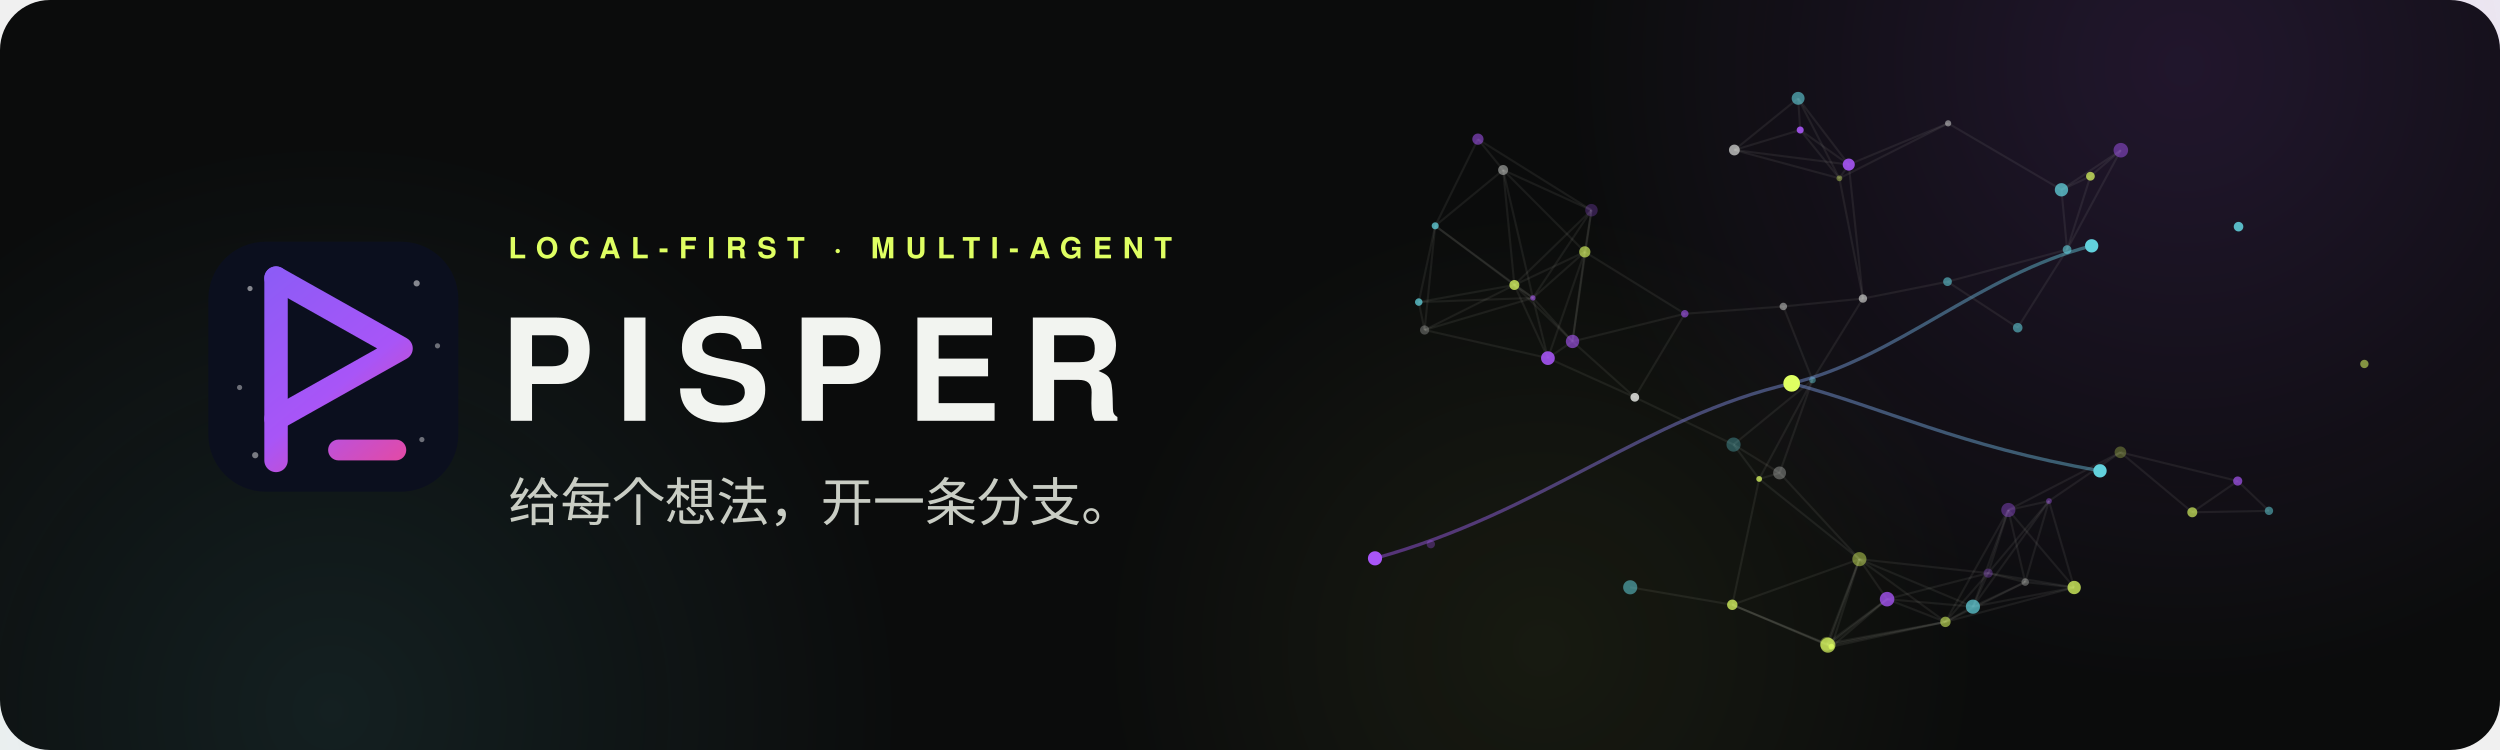
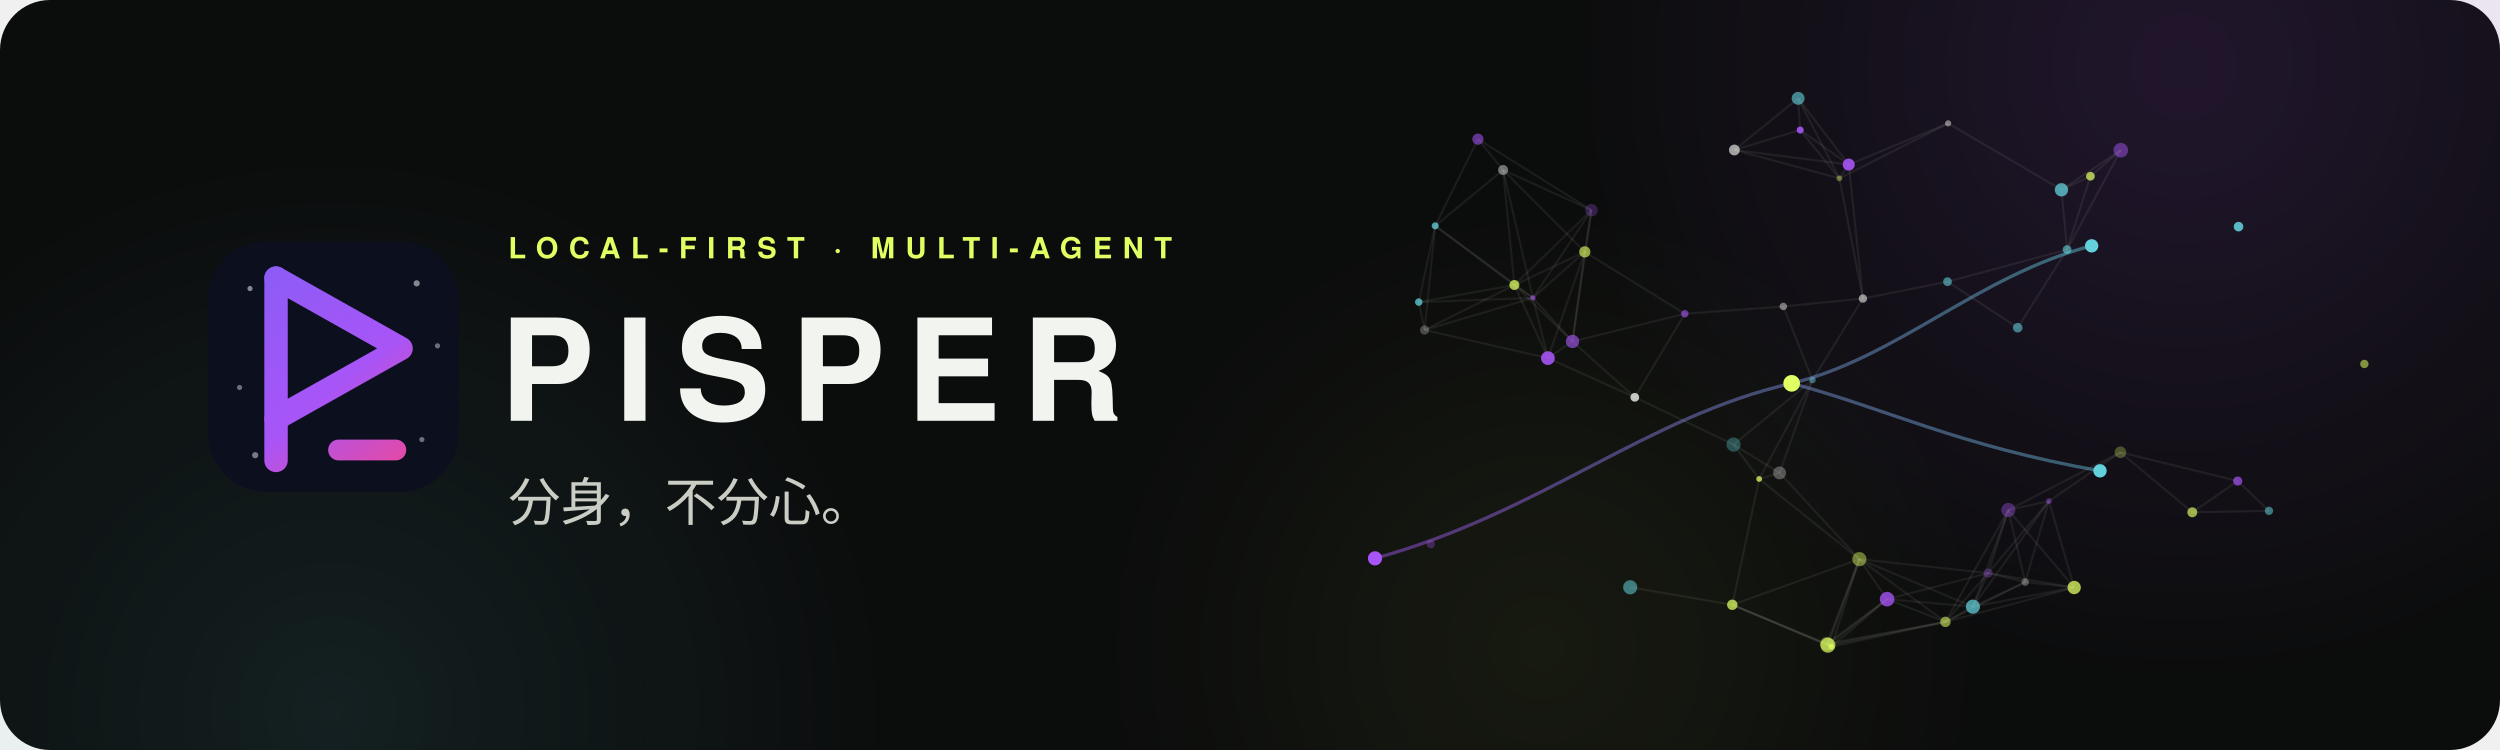
- <svg xmlns="http://www.w3.org/2000/svg" viewBox="0 0 1200 360" role="img" aria-label="Pisper — 给每个想法，开一条分支">
+ <svg xmlns="http://www.w3.org/2000/svg" viewBox="0 0 1200 360" role="img" aria-label="Pisper — 分身，不分心">
  <defs>
    <linearGradient id="pa" x1="9" y1="6" x2="40" y2="44" gradientUnits="userSpaceOnUse">
      <stop offset="0" stop-color="#8B5CF6" />
      <stop offset="0.55" stop-color="#A855F7" />
      <stop offset="1" stop-color="#EC4899" />
    </linearGradient>
    <linearGradient id="branch" x1="660" y1="268" x2="1010" y2="120" gradientUnits="userSpaceOnUse">
      <stop offset="0" stop-color="#A855F7" />
      <stop offset="1" stop-color="#62D1DC" />
    </linearGradient>
    <radialGradient id="gP">
      <stop offset="0" stop-color="#A855F7" stop-opacity="0.14" />
      <stop offset="0.7" stop-color="#A855F7" stop-opacity="0" />
    </radialGradient>
    <radialGradient id="gC">
      <stop offset="0" stop-color="#62D1DC" stop-opacity="0.10" />
      <stop offset="0.7" stop-color="#62D1DC" stop-opacity="0" />
    </radialGradient>
    <radialGradient id="gL">
      <stop offset="0" stop-color="#DFFF62" stop-opacity="0.06" />
      <stop offset="0.7" stop-color="#DFFF62" stop-opacity="0" />
    </radialGradient>
  </defs>
  <rect width="1200" height="360" rx="24" fill="#0B0C0C" />
  <circle cx="1050" cy="30" r="430" fill="url(#gP)" />
  <circle cx="160" cy="340" r="390" fill="url(#gC)" />
  <circle cx="740" cy="310" r="300" fill="url(#gL)" />
  <g stroke="#F2F4F0" stroke-opacity="0.07" stroke-width="1">
    <line x1="887.4" y1="79.0" x2="832.5" y2="72.0" />
    <line x1="887.4" y1="79.0" x2="882.9" y2="85.6" />
    <line x1="887.4" y1="79.0" x2="864.1" y2="62.4" />
    <line x1="887.4" y1="79.0" x2="894.2" y2="143.3" />
    <line x1="887.4" y1="79.0" x2="935.1" y2="59.2" />
    <line x1="887.4" y1="79.0" x2="863.1" y2="47.2" />
    <line x1="989.5" y1="91.1" x2="1003.4" y2="84.6" />
    <line x1="989.5" y1="91.1" x2="992.2" y2="119.8" />
    <line x1="989.5" y1="91.1" x2="935.1" y2="59.2" />
    <line x1="989.5" y1="91.1" x2="1018.0" y2="72.1" />
    <line x1="892.5" y1="268.4" x2="954.3" y2="275.1" />
    <line x1="892.5" y1="268.4" x2="854.2" y2="227.0" />
    <line x1="892.5" y1="268.4" x2="879.1" y2="310.4" />
    <line x1="892.5" y1="268.4" x2="947.0" y2="291.2" />
    <line x1="892.5" y1="268.4" x2="933.8" y2="298.5" />
    <line x1="892.5" y1="268.4" x2="876.9" y2="309.0" />
    <line x1="892.5" y1="268.4" x2="831.5" y2="290.3" />
    <line x1="892.5" y1="268.4" x2="905.8" y2="287.6" />
    <line x1="892.5" y1="268.4" x2="844.4" y2="229.9" />
    <line x1="892.5" y1="268.4" x2="877.4" y2="309.7" />
    <line x1="735.8" y1="143.0" x2="721.5" y2="81.6" />
    <line x1="735.8" y1="143.0" x2="743.0" y2="171.9" />
    <line x1="735.8" y1="143.0" x2="683.8" y2="158.4" />
    <line x1="735.8" y1="143.0" x2="681.0" y2="145.0" />
    <line x1="735.8" y1="143.0" x2="754.8" y2="163.9" />
    <line x1="735.8" y1="143.0" x2="763.9" y2="100.9" />
    <line x1="735.8" y1="143.0" x2="760.7" y2="120.9" />
    <line x1="735.8" y1="143.0" x2="726.9" y2="136.8" />
    <line x1="735.8" y1="143.0" x2="688.9" y2="108.4" />
    <line x1="954.3" y1="275.1" x2="983.5" y2="240.5" />
    <line x1="954.3" y1="275.1" x2="947.0" y2="291.2" />
    <line x1="954.3" y1="275.1" x2="933.8" y2="298.5" />
    <line x1="954.3" y1="275.1" x2="972.1" y2="279.4" />
    <line x1="954.3" y1="275.1" x2="905.8" y2="287.6" />
    <line x1="954.3" y1="275.1" x2="964.0" y2="244.8" />
    <line x1="954.3" y1="275.1" x2="995.6" y2="282.0" />
    <line x1="832.1" y1="213.4" x2="870.0" y2="182.4" />
    <line x1="832.1" y1="213.4" x2="854.2" y2="227.0" />
    <line x1="832.1" y1="213.4" x2="784.7" y2="190.7" />
    <line x1="832.1" y1="213.4" x2="844.4" y2="229.9" />
    <line x1="870.0" y1="182.4" x2="854.2" y2="227.0" />
    <line x1="870.0" y1="182.4" x2="844.4" y2="229.9" />
    <line x1="870.0" y1="182.4" x2="856.0" y2="147.1" />
    <line x1="870.0" y1="182.4" x2="894.2" y2="143.3" />
    <line x1="854.2" y1="227.0" x2="844.4" y2="229.9" />
    <line x1="983.5" y1="240.5" x2="947.0" y2="291.2" />
    <line x1="983.5" y1="240.5" x2="972.1" y2="279.4" />
    <line x1="983.5" y1="240.5" x2="964.0" y2="244.8" />
    <line x1="983.5" y1="240.5" x2="995.6" y2="282.0" />
    <line x1="983.5" y1="240.5" x2="1017.8" y2="217.1" />
    <line x1="721.5" y1="81.6" x2="709.4" y2="66.8" />
    <line x1="721.5" y1="81.6" x2="763.9" y2="100.9" />
    <line x1="721.5" y1="81.6" x2="760.7" y2="120.9" />
    <line x1="721.5" y1="81.6" x2="726.9" y2="136.8" />
    <line x1="721.5" y1="81.6" x2="688.9" y2="108.4" />
    <line x1="879.1" y1="310.4" x2="933.8" y2="298.5" />
    <line x1="879.1" y1="310.4" x2="876.9" y2="309.0" />
    <line x1="879.1" y1="310.4" x2="831.5" y2="290.3" />
    <line x1="879.1" y1="310.4" x2="905.8" y2="287.6" />
    <line x1="879.1" y1="310.4" x2="877.4" y2="309.7" />
    <line x1="947.0" y1="291.2" x2="933.8" y2="298.5" />
    <line x1="947.0" y1="291.2" x2="972.1" y2="279.4" />
    <line x1="947.0" y1="291.2" x2="905.8" y2="287.6" />
    <line x1="947.0" y1="291.2" x2="964.0" y2="244.8" />
    <line x1="947.0" y1="291.2" x2="995.6" y2="282.0" />
    <line x1="1003.4" y1="84.6" x2="992.2" y2="119.8" />
    <line x1="1003.4" y1="84.6" x2="1018.0" y2="72.1" />
    <line x1="992.2" y1="119.8" x2="934.8" y2="135.2" />
    <line x1="992.2" y1="119.8" x2="968.5" y2="157.3" />
    <line x1="992.2" y1="119.8" x2="1018.0" y2="72.1" />
    <line x1="709.4" y1="66.8" x2="763.9" y2="100.9" />
    <line x1="709.4" y1="66.8" x2="688.9" y2="108.4" />
    <line x1="933.8" y1="298.5" x2="876.9" y2="309.0" />
    <line x1="933.8" y1="298.5" x2="972.1" y2="279.4" />
    <line x1="933.8" y1="298.5" x2="905.8" y2="287.6" />
    <line x1="933.8" y1="298.5" x2="964.0" y2="244.8" />
    <line x1="933.8" y1="298.5" x2="995.6" y2="282.0" />
    <line x1="933.8" y1="298.5" x2="877.4" y2="309.7" />
    <line x1="876.9" y1="309.0" x2="831.5" y2="290.3" />
    <line x1="876.9" y1="309.0" x2="905.8" y2="287.6" />
    <line x1="876.9" y1="309.0" x2="877.4" y2="309.7" />
    <line x1="743.0" y1="171.9" x2="683.8" y2="158.4" />
    <line x1="743.0" y1="171.9" x2="784.7" y2="190.7" />
    <line x1="743.0" y1="171.9" x2="754.8" y2="163.9" />
    <line x1="743.0" y1="171.9" x2="760.7" y2="120.9" />
    <line x1="743.0" y1="171.9" x2="726.9" y2="136.8" />
    <line x1="832.5" y1="72.0" x2="882.9" y2="85.6" />
    <line x1="832.5" y1="72.0" x2="864.1" y2="62.4" />
    <line x1="832.5" y1="72.0" x2="863.1" y2="47.2" />
    <line x1="831.5" y1="290.3" x2="782.5" y2="281.9" />
    <line x1="831.5" y1="290.3" x2="844.4" y2="229.9" />
    <line x1="831.5" y1="290.3" x2="877.4" y2="309.7" />
    <line x1="882.9" y1="85.6" x2="864.1" y2="62.4" />
    <line x1="882.9" y1="85.6" x2="894.2" y2="143.3" />
    <line x1="882.9" y1="85.6" x2="935.1" y2="59.2" />
    <line x1="882.9" y1="85.6" x2="863.1" y2="47.2" />
    <line x1="1074.1" y1="230.9" x2="1089.1" y2="245.2" />
    <line x1="1074.1" y1="230.9" x2="1052.3" y2="245.9" />
    <line x1="1074.1" y1="230.9" x2="1017.8" y2="217.1" />
    <line x1="972.1" y1="279.4" x2="964.0" y2="244.8" />
    <line x1="972.1" y1="279.4" x2="995.6" y2="282.0" />
    <line x1="864.1" y1="62.4" x2="863.1" y2="47.2" />
    <line x1="683.8" y1="158.4" x2="681.0" y2="145.0" />
    <line x1="683.8" y1="158.4" x2="726.9" y2="136.8" />
    <line x1="683.8" y1="158.4" x2="688.9" y2="108.4" />
    <line x1="681.0" y1="145.0" x2="726.9" y2="136.8" />
    <line x1="681.0" y1="145.0" x2="688.9" y2="108.4" />
    <line x1="784.7" y1="190.7" x2="754.8" y2="163.9" />
    <line x1="784.7" y1="190.7" x2="808.7" y2="150.6" />
    <line x1="905.8" y1="287.6" x2="877.4" y2="309.7" />
    <line x1="964.0" y1="244.8" x2="995.6" y2="282.0" />
    <line x1="964.0" y1="244.8" x2="1017.8" y2="217.1" />
    <line x1="1089.1" y1="245.2" x2="1052.3" y2="245.9" />
    <line x1="754.8" y1="163.9" x2="763.9" y2="100.9" />
    <line x1="754.8" y1="163.9" x2="760.7" y2="120.9" />
    <line x1="754.8" y1="163.9" x2="726.9" y2="136.8" />
    <line x1="754.8" y1="163.9" x2="808.7" y2="150.6" />
    <line x1="856.0" y1="147.1" x2="894.2" y2="143.3" />
    <line x1="856.0" y1="147.1" x2="808.7" y2="150.6" />
    <line x1="763.9" y1="100.9" x2="760.7" y2="120.9" />
    <line x1="763.9" y1="100.9" x2="726.9" y2="136.8" />
    <line x1="1052.3" y1="245.9" x2="1017.8" y2="217.1" />
    <line x1="934.8" y1="135.2" x2="894.2" y2="143.3" />
    <line x1="934.8" y1="135.2" x2="968.5" y2="157.3" />
    <line x1="760.7" y1="120.9" x2="726.9" y2="136.8" />
    <line x1="760.7" y1="120.9" x2="808.7" y2="150.6" />
    <line x1="726.9" y1="136.8" x2="688.9" y2="108.4" />
  </g>
  <g>
    <circle cx="686.8" cy="261.2" r="2.0" fill="#a855f7" opacity="0.31" />
    <circle cx="887.4" cy="79.0" r="2.9" fill="#a855f7" opacity="0.89" />
    <circle cx="989.5" cy="91.1" r="3.2" fill="#62d1dc" opacity="0.75" />
    <circle cx="892.5" cy="268.4" r="3.4" fill="#dfff62" opacity="0.45" />
    <circle cx="735.8" cy="143.0" r="1.3" fill="#a855f7" opacity="0.58" />
    <circle cx="954.3" cy="275.1" r="2.2" fill="#a855f7" opacity="0.30" />
    <circle cx="832.1" cy="213.4" r="3.4" fill="#62d1dc" opacity="0.33" />
    <circle cx="1074.5" cy="108.8" r="2.3" fill="#62d1dc" opacity="0.87" />
    <circle cx="870.0" cy="182.4" r="1.6" fill="#62d1dc" opacity="0.44" />
    <circle cx="854.2" cy="227.0" r="3.1" fill="#f2f4f0" opacity="0.30" />
    <circle cx="983.5" cy="240.5" r="1.4" fill="#a855f7" opacity="0.40" />
    <circle cx="721.5" cy="81.6" r="2.4" fill="#f2f4f0" opacity="0.44" />
    <circle cx="879.1" cy="310.4" r="1.4" fill="#dfff62" opacity="0.73" />
    <circle cx="947.0" cy="291.2" r="3.4" fill="#62d1dc" opacity="0.72" />
    <circle cx="1003.4" cy="84.6" r="2.1" fill="#dfff62" opacity="0.72" />
    <circle cx="1134.9" cy="174.7" r="2.0" fill="#dfff62" opacity="0.55" />
    <circle cx="992.2" cy="119.8" r="2.1" fill="#62d1dc" opacity="0.61" />
    <circle cx="709.4" cy="66.8" r="2.7" fill="#a855f7" opacity="0.55" />
    <circle cx="933.8" cy="298.5" r="2.5" fill="#dfff62" opacity="0.56" />
    <circle cx="876.9" cy="309.0" r="3.3" fill="#dfff62" opacity="0.34" />
    <circle cx="743.0" cy="171.9" r="3.3" fill="#a855f7" opacity="0.88" />
    <circle cx="832.5" cy="72.0" r="2.6" fill="#f2f4f0" opacity="0.64" />
    <circle cx="831.5" cy="290.3" r="2.5" fill="#dfff62" opacity="0.74" />
    <circle cx="882.9" cy="85.6" r="1.4" fill="#dfff62" opacity="0.38" />
    <circle cx="1074.1" cy="230.9" r="2.2" fill="#a855f7" opacity="0.68" />
    <circle cx="972.1" cy="279.4" r="1.8" fill="#f2f4f0" opacity="0.31" />
    <circle cx="782.5" cy="281.9" r="3.4" fill="#62d1dc" opacity="0.54" />
    <circle cx="864.1" cy="62.4" r="1.7" fill="#a855f7" opacity="0.89" />
    <circle cx="683.8" cy="158.4" r="2.2" fill="#f2f4f0" opacity="0.26" />
    <circle cx="681.0" cy="145.0" r="1.8" fill="#62d1dc" opacity="0.75" />
    <circle cx="784.7" cy="190.7" r="2.1" fill="#f2f4f0" opacity="0.79" />
    <circle cx="905.8" cy="287.6" r="3.5" fill="#a855f7" opacity="0.78" />
    <circle cx="964.0" cy="244.8" r="3.4" fill="#a855f7" opacity="0.39" />
    <circle cx="1089.1" cy="245.2" r="2.0" fill="#62d1dc" opacity="0.53" />
    <circle cx="844.4" cy="229.9" r="1.4" fill="#dfff62" opacity="0.74" />
    <circle cx="754.8" cy="163.9" r="3.2" fill="#a855f7" opacity="0.62" />
    <circle cx="856.0" cy="147.1" r="1.8" fill="#f2f4f0" opacity="0.45" />
    <circle cx="763.9" cy="100.9" r="3.0" fill="#a855f7" opacity="0.26" />
    <circle cx="1052.3" cy="245.9" r="2.4" fill="#dfff62" opacity="0.66" />
    <circle cx="934.8" cy="135.2" r="2.1" fill="#62d1dc" opacity="0.58" />
    <circle cx="995.6" cy="282.0" r="3.2" fill="#dfff62" opacity="0.75" />
    <circle cx="894.2" cy="143.3" r="2.0" fill="#f2f4f0" opacity="0.57" />
    <circle cx="760.7" cy="120.9" r="2.7" fill="#dfff62" opacity="0.63" />
    <circle cx="935.1" cy="59.2" r="1.5" fill="#f2f4f0" opacity="0.46" />
    <circle cx="1017.8" cy="217.1" r="2.8" fill="#dfff62" opacity="0.28" />
    <circle cx="863.1" cy="47.2" r="3.1" fill="#62d1dc" opacity="0.61" />
    <circle cx="968.5" cy="157.3" r="2.3" fill="#62d1dc" opacity="0.58" />
    <circle cx="726.9" cy="136.8" r="2.4" fill="#dfff62" opacity="0.74" />
    <circle cx="688.9" cy="108.4" r="1.7" fill="#62d1dc" opacity="0.76" />
    <circle cx="877.4" cy="309.7" r="3.6" fill="#dfff62" opacity="0.68" />
    <circle cx="808.7" cy="150.6" r="1.8" fill="#a855f7" opacity="0.60" />
    <circle cx="1018.0" cy="72.1" r="3.5" fill="#a855f7" opacity="0.48" />
  </g>
  <g fill="none" stroke="url(#branch)" stroke-width="1.6" stroke-linecap="round" opacity="0.45">
    <path d="M 660 268 C 740 246, 790 200, 860 184" />
    <path d="M 860 184 C 910 172, 950 132, 1004 118" />
    <path d="M 860 184 C 905 196, 940 214, 1008 226" />
  </g>
  <g>
    <circle cx="660" cy="268" r="3.4" fill="#A855F7" />
    <circle cx="860" cy="184" r="4" fill="#DFFF62" />
    <circle cx="1004" cy="118" r="3.2" fill="#62D1DC" />
    <circle cx="1008" cy="226" r="3.2" fill="#62D1DC" />
  </g>
  <g transform="translate(100,116) scale(2.5)">
    <rect width="48" height="48" rx="11" fill="#0B0F1E" />
    <g fill="#FFFFFF">
      <circle cx="8" cy="9" r="0.5" opacity="0.5" />
      <circle cx="40" cy="8" r="0.6" opacity="0.5" />
      <circle cx="44" cy="20" r="0.5" opacity="0.4" />
      <circle cx="6" cy="28" r="0.5" opacity="0.4" />
      <circle cx="9" cy="41" r="0.6" opacity="0.45" />
      <circle cx="41" cy="38" r="0.5" opacity="0.4" />
    </g>
    <g fill="none" stroke="url(#pa)" stroke-width="4.5" stroke-linecap="round" stroke-linejoin="round">
      <path d="M13,7 V42" />
      <path d="M13,7 L37,20.5 L13,34" />
    </g>
    <rect x="23" y="38" width="15" height="4" rx="2" fill="url(#pa)" />
  </g>
  <text x="244" y="124" font-family="Avenir Next, Helvetica Neue, PingFang SC, Hiragino Sans GB, Microsoft YaHei, sans-serif" font-size="14" font-weight="700" letter-spacing="5" fill="#DFFF62">LOCAL-FIRST · MULTI-AGENT</text>
  <text x="240" y="202" font-family="Avenir Next, Helvetica Neue, PingFang SC, Hiragino Sans GB, Microsoft YaHei, sans-serif" font-size="68" font-weight="800" letter-spacing="10" fill="#F2F4F0">PISPER</text>
-   <text x="244" y="250" font-family="Avenir Next, Helvetica Neue, PingFang SC, Hiragino Sans GB, Microsoft YaHei, sans-serif" font-size="25" fill="#C9CDC4">给每个想法，开一条分支。</text>
+   <text x="244" y="250" font-family="Avenir Next, Helvetica Neue, PingFang SC, Hiragino Sans GB, Microsoft YaHei, sans-serif" font-size="25" fill="#C9CDC4">分身，不分心。</text>
</svg>
